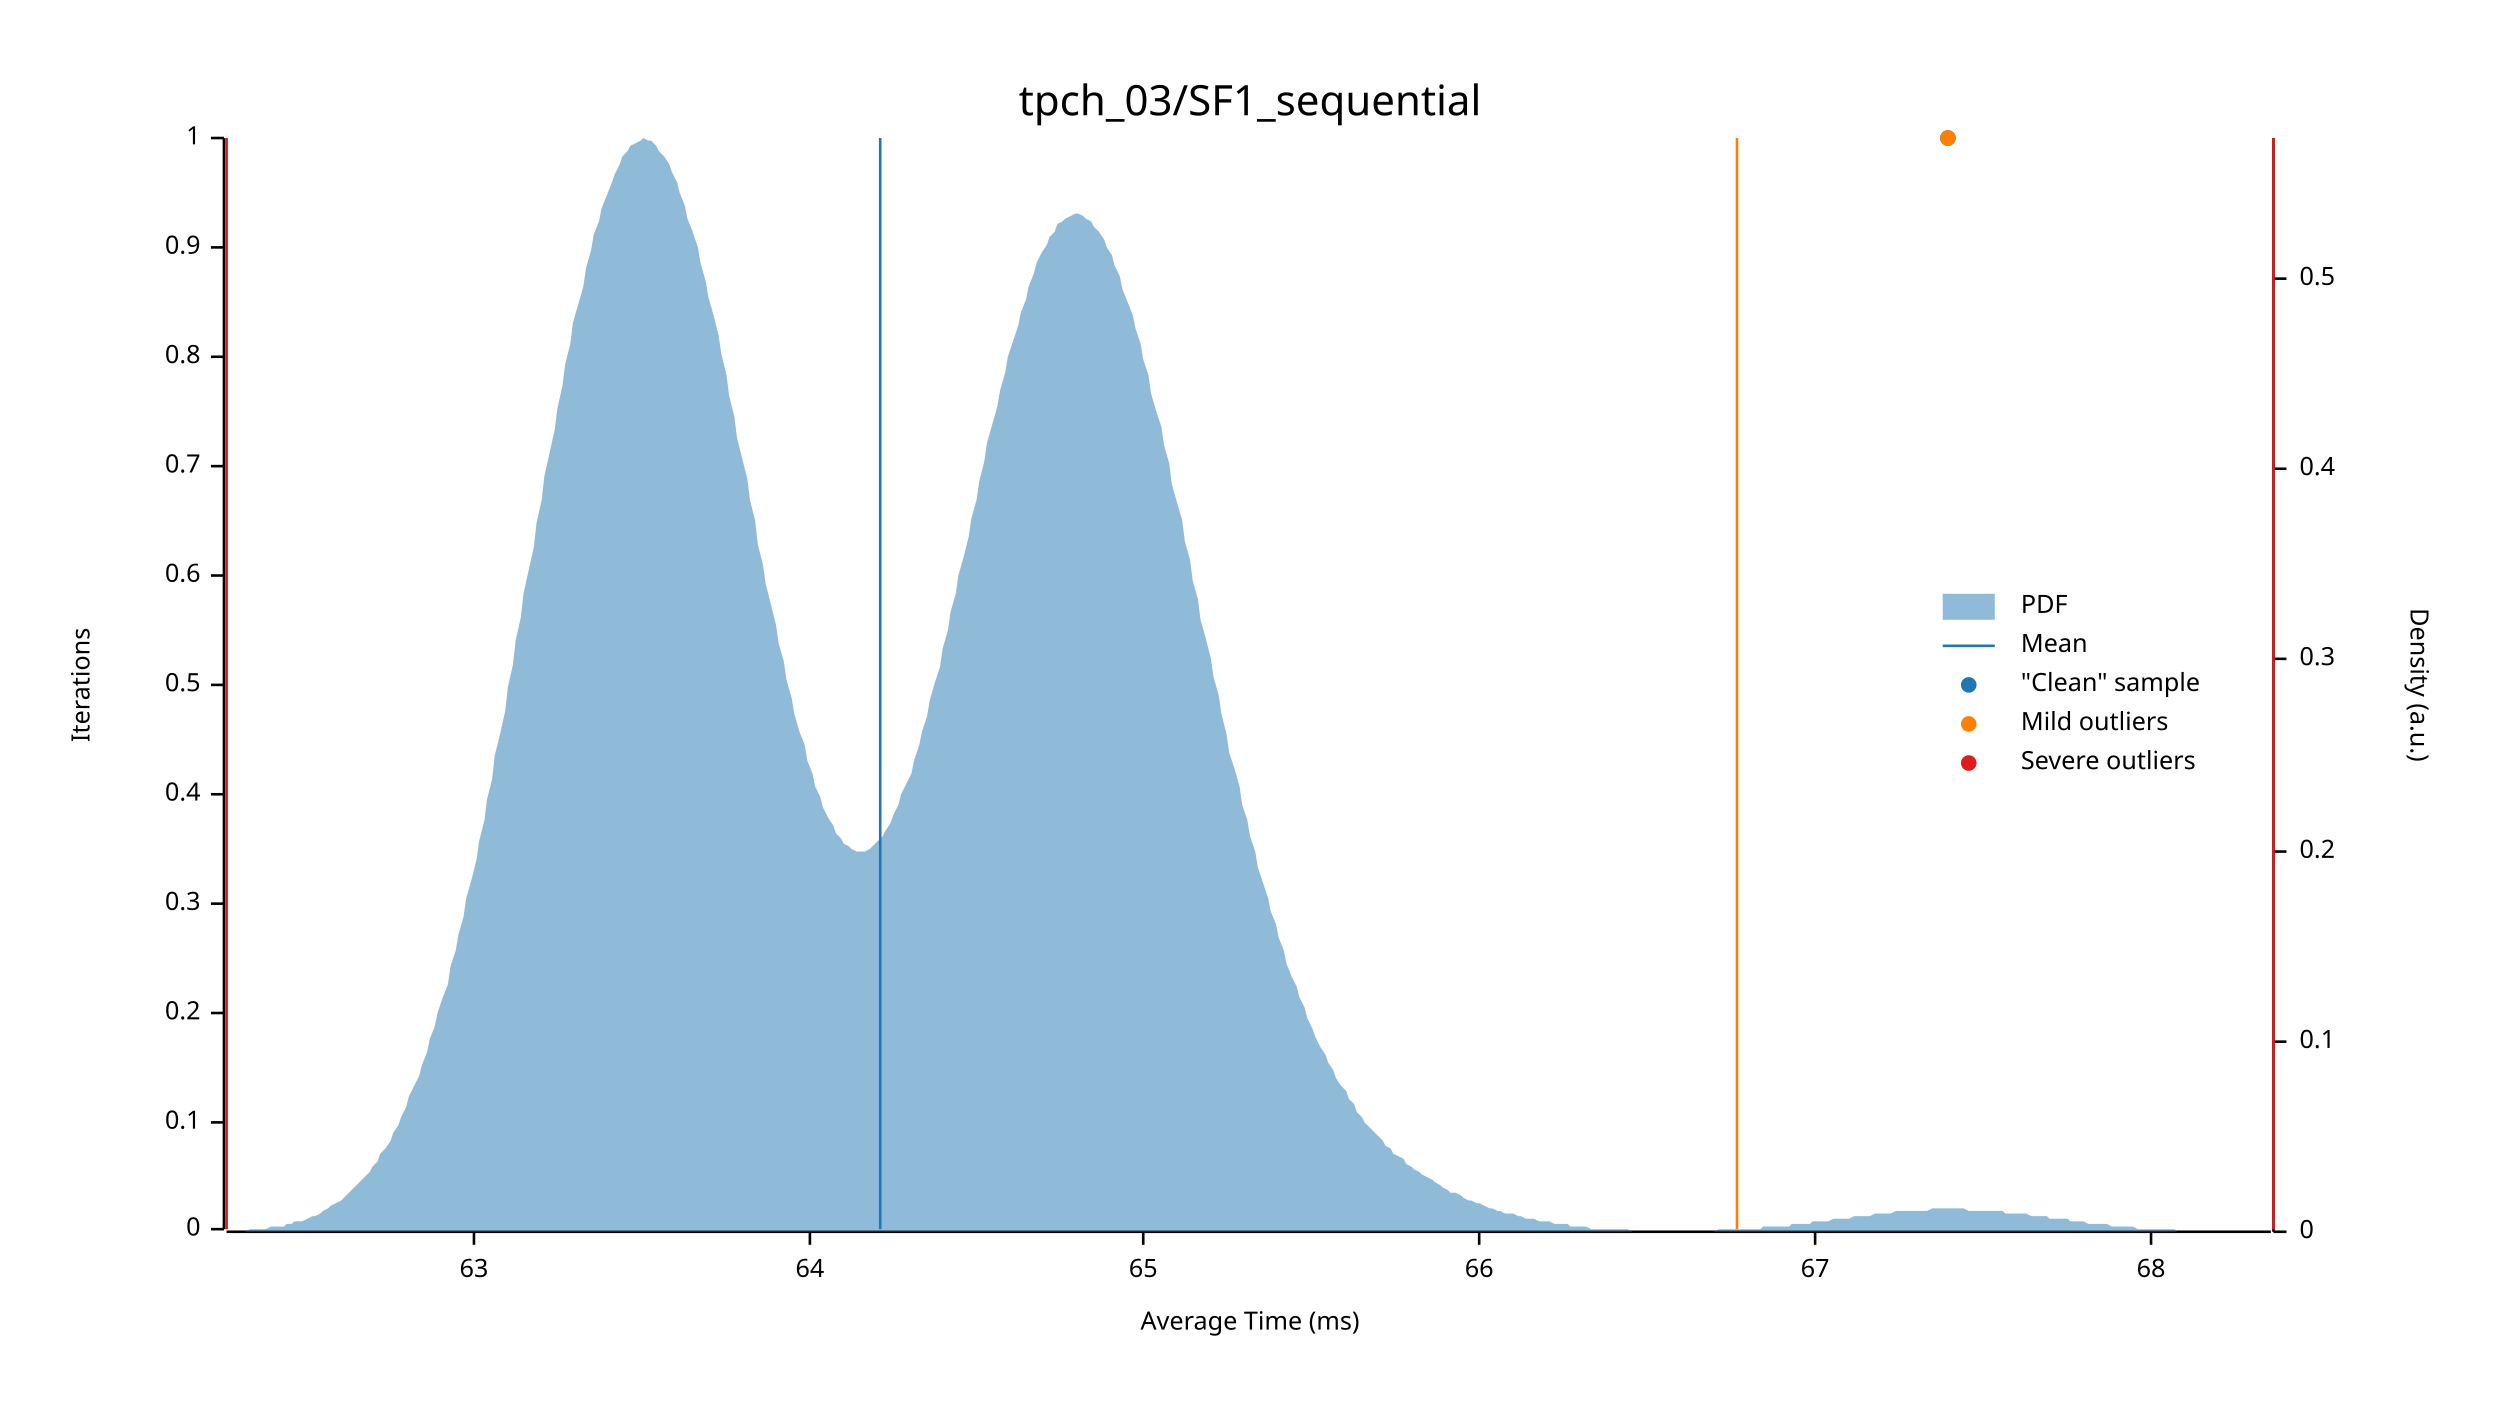
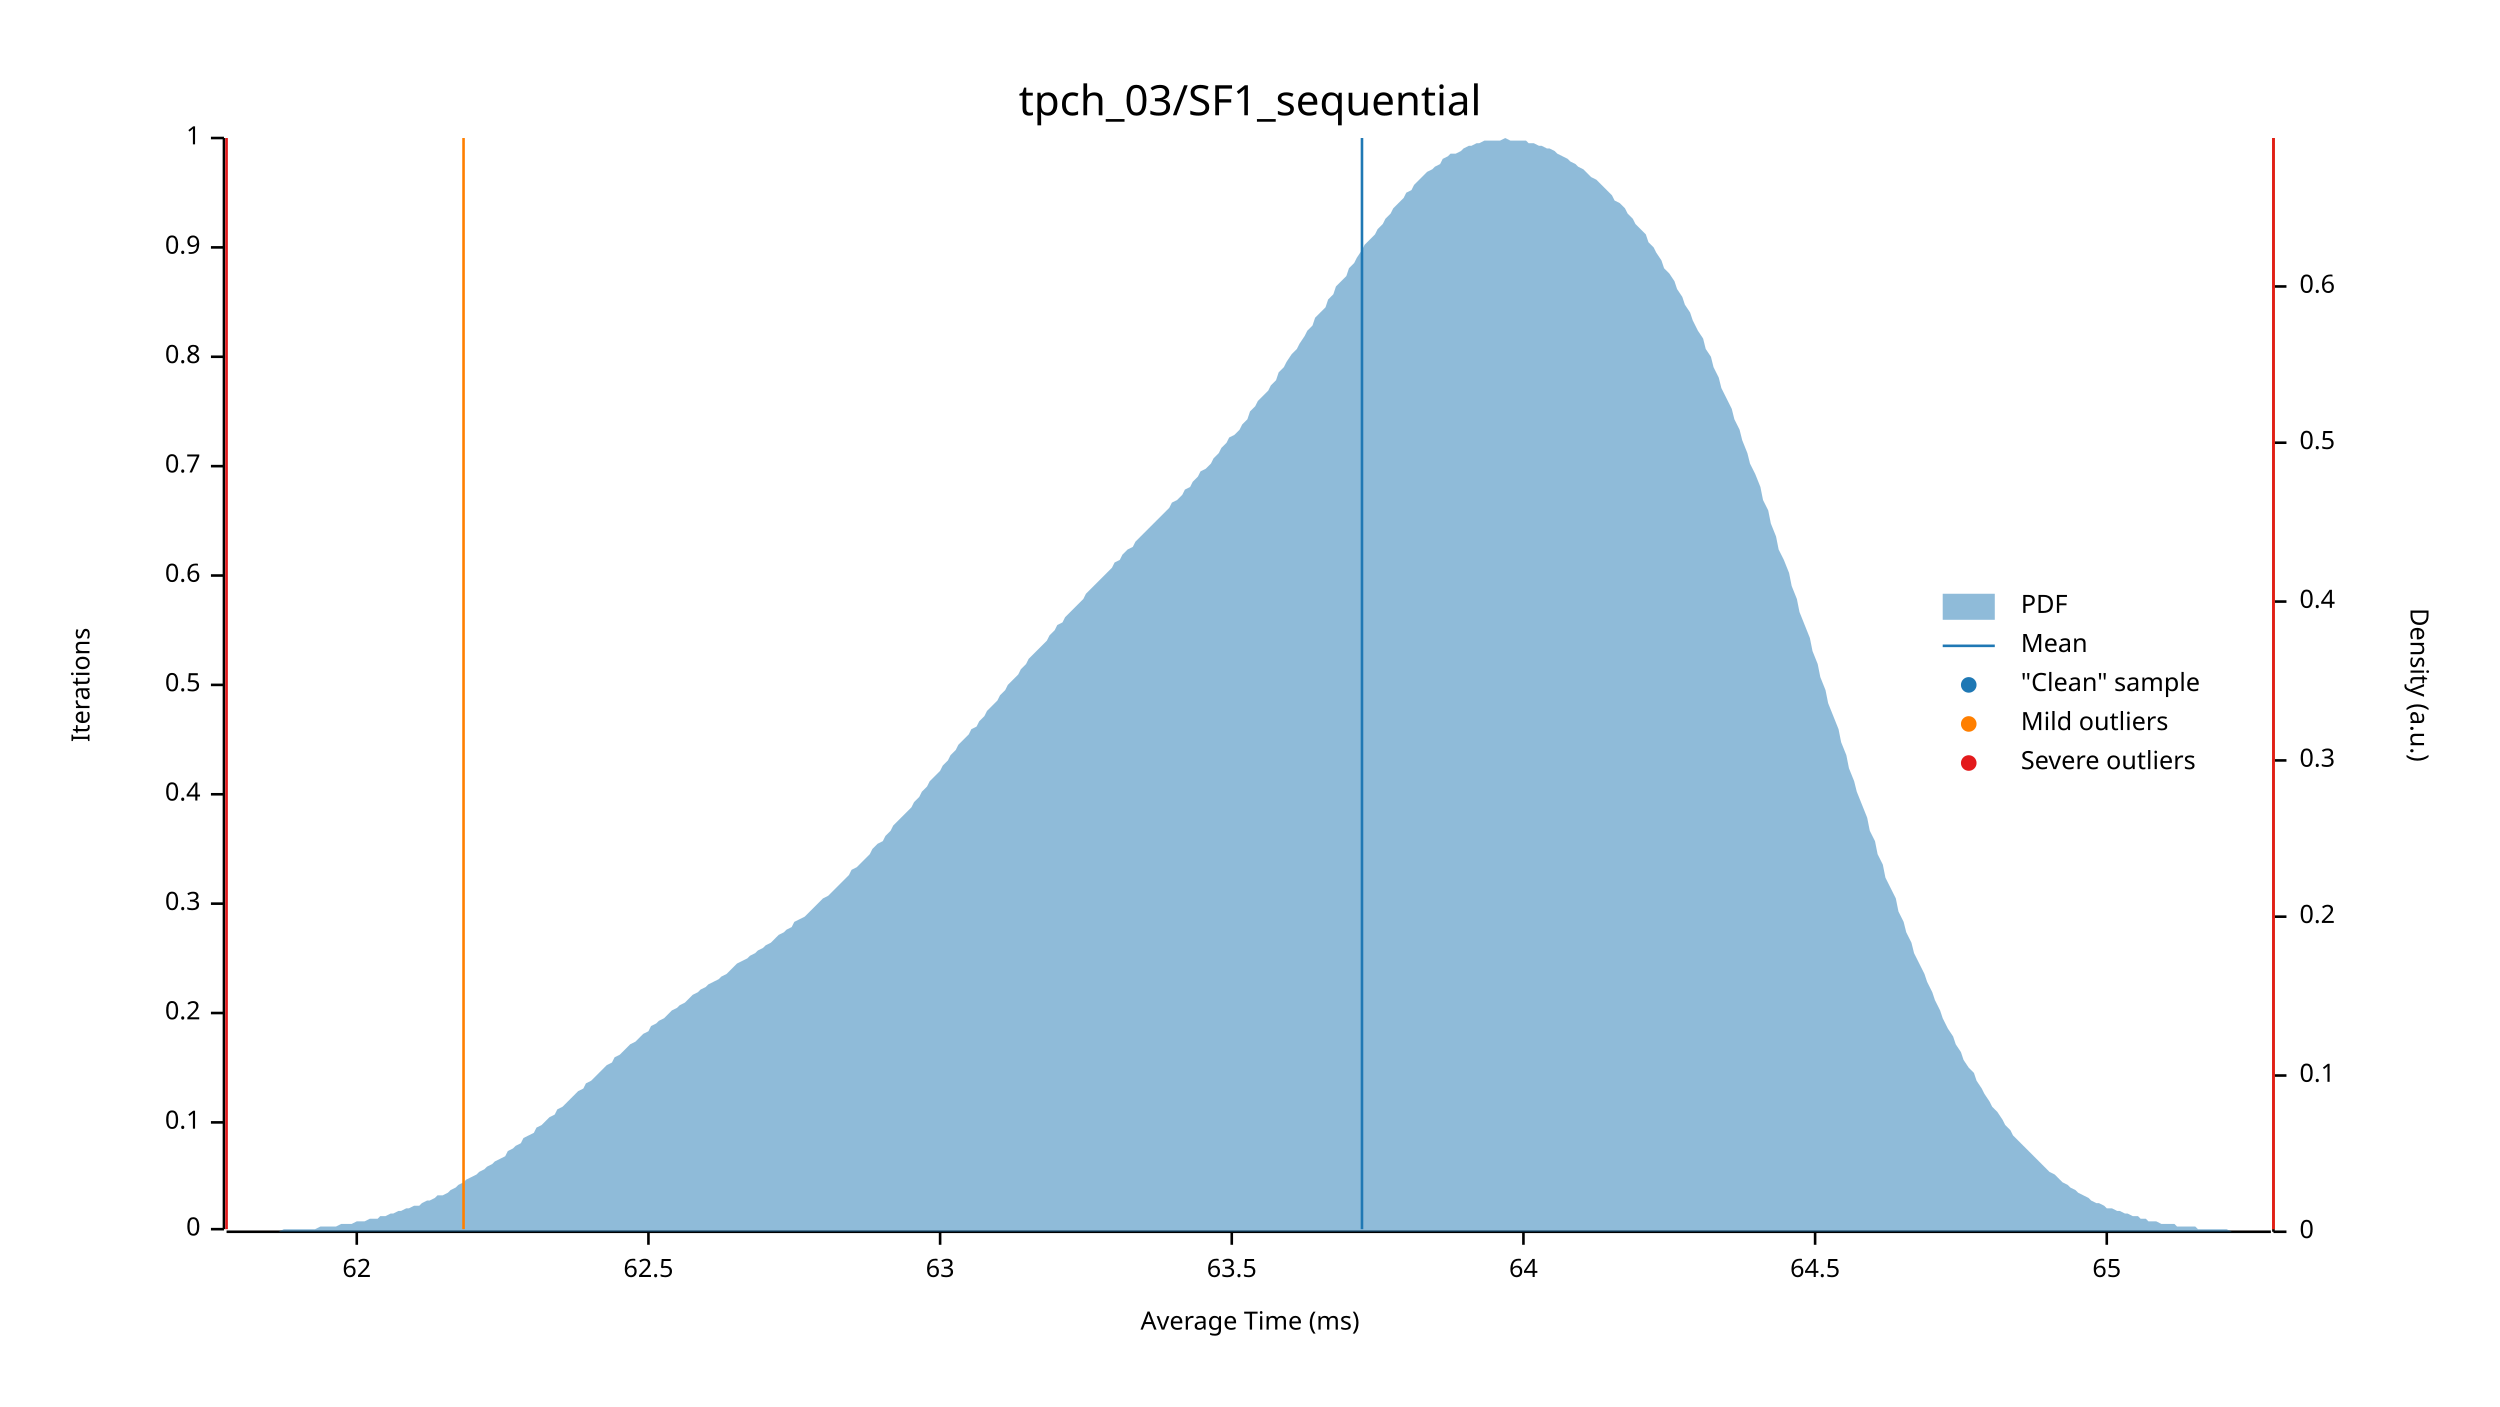
<svg xmlns="http://www.w3.org/2000/svg" width="960" height="540" viewBox="0 0 960 540">
  <text x="480" y="32" dy="0.76em" text-anchor="middle" font-family="sans-serif" font-size="16.129" opacity="1" fill="#000000">
tpch_03/SF1_sequential
</text>
  <text x="27" y="263" dy="0.76em" text-anchor="middle" font-family="sans-serif" font-size="9.677" opacity="1" fill="#000000" transform="rotate(270, 27, 263)">
Iterations
</text>
  <text x="480" y="513" dy="-0.5ex" text-anchor="middle" font-family="sans-serif" font-size="9.677" opacity="1" fill="#000000">
Average Time (ms)
</text>
  <polyline fill="none" opacity="1" stroke="#000000" stroke-width="1" points="86,53 86,472 " />
  <text x="77" y="472" dy="0.5ex" text-anchor="end" font-family="sans-serif" font-size="9.677" opacity="1" fill="#000000">
0
</text>
  <polyline fill="none" opacity="1" stroke="#000000" stroke-width="1" points="81,472 86,472 " />
  <text x="77" y="431" dy="0.5ex" text-anchor="end" font-family="sans-serif" font-size="9.677" opacity="1" fill="#000000">
0.1
</text>
  <polyline fill="none" opacity="1" stroke="#000000" stroke-width="1" points="81,431 86,431 " />
  <text x="77" y="389" dy="0.5ex" text-anchor="end" font-family="sans-serif" font-size="9.677" opacity="1" fill="#000000">
0.2
</text>
  <polyline fill="none" opacity="1" stroke="#000000" stroke-width="1" points="81,389 86,389 " />
  <text x="77" y="347" dy="0.5ex" text-anchor="end" font-family="sans-serif" font-size="9.677" opacity="1" fill="#000000">
0.3
</text>
  <polyline fill="none" opacity="1" stroke="#000000" stroke-width="1" points="81,347 86,347 " />
  <text x="77" y="305" dy="0.5ex" text-anchor="end" font-family="sans-serif" font-size="9.677" opacity="1" fill="#000000">
0.4
</text>
  <polyline fill="none" opacity="1" stroke="#000000" stroke-width="1" points="81,305 86,305 " />
  <text x="77" y="263" dy="0.5ex" text-anchor="end" font-family="sans-serif" font-size="9.677" opacity="1" fill="#000000">
0.5
</text>
  <polyline fill="none" opacity="1" stroke="#000000" stroke-width="1" points="81,263 86,263 " />
  <text x="77" y="221" dy="0.5ex" text-anchor="end" font-family="sans-serif" font-size="9.677" opacity="1" fill="#000000">
0.6
</text>
  <polyline fill="none" opacity="1" stroke="#000000" stroke-width="1" points="81,221 86,221 " />
  <text x="77" y="179" dy="0.5ex" text-anchor="end" font-family="sans-serif" font-size="9.677" opacity="1" fill="#000000">
0.7
</text>
  <polyline fill="none" opacity="1" stroke="#000000" stroke-width="1" points="81,179 86,179 " />
  <text x="77" y="137" dy="0.5ex" text-anchor="end" font-family="sans-serif" font-size="9.677" opacity="1" fill="#000000">
0.8
</text>
  <polyline fill="none" opacity="1" stroke="#000000" stroke-width="1" points="81,137 86,137 " />
  <text x="77" y="95" dy="0.5ex" text-anchor="end" font-family="sans-serif" font-size="9.677" opacity="1" fill="#000000">
0.9
</text>
  <polyline fill="none" opacity="1" stroke="#000000" stroke-width="1" points="81,95 86,95 " />
  <text x="77" y="53" dy="0.5ex" text-anchor="end" font-family="sans-serif" font-size="9.677" opacity="1" fill="#000000">
1
</text>
  <polyline fill="none" opacity="1" stroke="#000000" stroke-width="1" points="81,53 86,53 " />
  <polyline fill="none" opacity="1" stroke="#000000" stroke-width="1" points="87,473 872,473 " />
-   <text x="182" y="483" dy="0.76em" text-anchor="middle" font-family="sans-serif" font-size="9.677" opacity="1" fill="#000000">
+   <text x="137" y="483" dy="0.76em" text-anchor="middle" font-family="sans-serif" font-size="9.677" opacity="1" fill="#000000">
+ 62
+ </text>
+   <polyline fill="none" opacity="1" stroke="#000000" stroke-width="1" points="137,473 137,478 " />
+   <text x="249" y="483" dy="0.76em" text-anchor="middle" font-family="sans-serif" font-size="9.677" opacity="1" fill="#000000">
+ 62.5
+ </text>
+   <polyline fill="none" opacity="1" stroke="#000000" stroke-width="1" points="249,473 249,478 " />
+   <text x="361" y="483" dy="0.76em" text-anchor="middle" font-family="sans-serif" font-size="9.677" opacity="1" fill="#000000">
63
</text>
-   <polyline fill="none" opacity="1" stroke="#000000" stroke-width="1" points="182,473 182,478 " />
-   <text x="311" y="483" dy="0.76em" text-anchor="middle" font-family="sans-serif" font-size="9.677" opacity="1" fill="#000000">
+   <polyline fill="none" opacity="1" stroke="#000000" stroke-width="1" points="361,473 361,478 " />
+   <text x="473" y="483" dy="0.76em" text-anchor="middle" font-family="sans-serif" font-size="9.677" opacity="1" fill="#000000">
+ 63.5
+ </text>
+   <polyline fill="none" opacity="1" stroke="#000000" stroke-width="1" points="473,473 473,478 " />
+   <text x="585" y="483" dy="0.76em" text-anchor="middle" font-family="sans-serif" font-size="9.677" opacity="1" fill="#000000">
64
</text>
-   <polyline fill="none" opacity="1" stroke="#000000" stroke-width="1" points="311,473 311,478 " />
-   <text x="439" y="483" dy="0.76em" text-anchor="middle" font-family="sans-serif" font-size="9.677" opacity="1" fill="#000000">
+   <polyline fill="none" opacity="1" stroke="#000000" stroke-width="1" points="585,473 585,478 " />
+   <text x="697" y="483" dy="0.76em" text-anchor="middle" font-family="sans-serif" font-size="9.677" opacity="1" fill="#000000">
+ 64.5
+ </text>
+   <polyline fill="none" opacity="1" stroke="#000000" stroke-width="1" points="697,473 697,478 " />
+   <text x="809" y="483" dy="0.76em" text-anchor="middle" font-family="sans-serif" font-size="9.677" opacity="1" fill="#000000">
65
</text>
-   <polyline fill="none" opacity="1" stroke="#000000" stroke-width="1" points="439,473 439,478 " />
-   <text x="568" y="483" dy="0.76em" text-anchor="middle" font-family="sans-serif" font-size="9.677" opacity="1" fill="#000000">
- 66
- </text>
-   <polyline fill="none" opacity="1" stroke="#000000" stroke-width="1" points="568,473 568,478 " />
-   <text x="697" y="483" dy="0.76em" text-anchor="middle" font-family="sans-serif" font-size="9.677" opacity="1" fill="#000000">
- 67
- </text>
-   <polyline fill="none" opacity="1" stroke="#000000" stroke-width="1" points="697,473 697,478 " />
-   <text x="826" y="483" dy="0.76em" text-anchor="middle" font-family="sans-serif" font-size="9.677" opacity="1" fill="#000000">
- 68
- </text>
-   <polyline fill="none" opacity="1" stroke="#000000" stroke-width="1" points="826,473 826,478 " />
+   <polyline fill="none" opacity="1" stroke="#000000" stroke-width="1" points="809,473 809,478 " />
  <text x="933" y="263" dy="0.76em" text-anchor="middle" font-family="sans-serif" font-size="9.677" opacity="1" fill="#000000" transform="rotate(90, 933, 263)">
Density (a.u.)
</text>
  <polyline fill="none" opacity="1" stroke="#000000" stroke-width="1" points="873,53 873,473 " />
  <text x="883" y="473" dy="0.5ex" text-anchor="start" font-family="sans-serif" font-size="9.677" opacity="1" fill="#000000">
0
</text>
  <polyline fill="none" opacity="1" stroke="#000000" stroke-width="1" points="873,473 878,473 " />
-   <text x="883" y="400" dy="0.5ex" text-anchor="start" font-family="sans-serif" font-size="9.677" opacity="1" fill="#000000">
+   <text x="883" y="413" dy="0.5ex" text-anchor="start" font-family="sans-serif" font-size="9.677" opacity="1" fill="#000000">
0.1
</text>
-   <polyline fill="none" opacity="1" stroke="#000000" stroke-width="1" points="873,400 878,400 " />
-   <text x="883" y="327" dy="0.5ex" text-anchor="start" font-family="sans-serif" font-size="9.677" opacity="1" fill="#000000">
+   <polyline fill="none" opacity="1" stroke="#000000" stroke-width="1" points="873,413 878,413 " />
+   <text x="883" y="352" dy="0.5ex" text-anchor="start" font-family="sans-serif" font-size="9.677" opacity="1" fill="#000000">
0.2
</text>
-   <polyline fill="none" opacity="1" stroke="#000000" stroke-width="1" points="873,327 878,327 " />
-   <text x="883" y="253" dy="0.5ex" text-anchor="start" font-family="sans-serif" font-size="9.677" opacity="1" fill="#000000">
+   <polyline fill="none" opacity="1" stroke="#000000" stroke-width="1" points="873,352 878,352 " />
+   <text x="883" y="292" dy="0.5ex" text-anchor="start" font-family="sans-serif" font-size="9.677" opacity="1" fill="#000000">
0.3
</text>
-   <polyline fill="none" opacity="1" stroke="#000000" stroke-width="1" points="873,253 878,253 " />
-   <text x="883" y="180" dy="0.5ex" text-anchor="start" font-family="sans-serif" font-size="9.677" opacity="1" fill="#000000">
+   <polyline fill="none" opacity="1" stroke="#000000" stroke-width="1" points="873,292 878,292 " />
+   <text x="883" y="231" dy="0.5ex" text-anchor="start" font-family="sans-serif" font-size="9.677" opacity="1" fill="#000000">
0.4
</text>
-   <polyline fill="none" opacity="1" stroke="#000000" stroke-width="1" points="873,180 878,180 " />
-   <text x="883" y="107" dy="0.5ex" text-anchor="start" font-family="sans-serif" font-size="9.677" opacity="1" fill="#000000">
+   <polyline fill="none" opacity="1" stroke="#000000" stroke-width="1" points="873,231 878,231 " />
+   <text x="883" y="170" dy="0.5ex" text-anchor="start" font-family="sans-serif" font-size="9.677" opacity="1" fill="#000000">
0.5
</text>
-   <polyline fill="none" opacity="1" stroke="#000000" stroke-width="1" points="873,107 878,107 " />
-   <polygon opacity="0.5" fill="#1F78B4" points="87,473 88,473 90,473 91,473 93,473 94,473 96,472 98,472 99,472 101,472 102,472 104,471 105,471 107,471 109,471 110,470 112,470 113,469 115,469 116,469 118,468 120,467 121,467 123,466 124,465 126,464 127,463 129,462 131,461 132,460 134,458 135,457 137,455 138,454 140,452 142,450 143,448 145,446 146,443 148,441 150,438 151,435 153,432 154,429 156,425 157,421 159,417 161,413 162,409 164,404 165,399 167,394 168,389 170,383 172,378 173,371 175,365 176,359 178,352 179,345 181,338 183,330 184,323 186,315 187,307 189,299 190,290 192,282 194,273 195,264 197,255 198,246 200,237 201,228 203,219 205,210 206,201 208,192 209,183 211,174 213,165 214,157 216,148 217,140 219,132 220,124 222,117 224,110 225,103 227,96 228,90 230,85 231,80 233,75 235,70 236,67 238,63 239,60 241,58 242,56 244,55 246,54 247,53 249,54 250,54 252,56 253,58 255,60 257,63 258,66 260,70 261,74 263,79 264,84 266,89 268,95 269,101 271,108 272,114 274,121 276,129 277,136 279,144 280,152 282,160 283,168 285,176 287,184 288,192 290,200 291,209 293,217 294,224 296,232 298,240 299,247 301,254 302,261 304,268 305,274 307,281 309,286 310,292 312,297 313,302 315,306 316,310 318,314 320,317 321,320 323,322 324,324 326,325 327,326 329,327 331,327 332,327 334,326 335,325 337,323 339,321 340,319 342,316 343,313 345,309 346,305 348,301 350,297 351,292 353,286 354,281 356,275 357,269 359,262 361,256 362,249 364,242 365,235 367,228 368,221 370,214 372,206 373,199 375,192 376,185 378,177 379,170 381,163 383,156 384,150 386,143 387,137 389,131 391,125 392,120 394,115 395,110 397,105 398,101 400,97 402,94 403,91 405,89 406,86 408,85 409,84 411,83 413,82 414,82 416,83 417,84 419,85 420,87 422,89 424,92 425,95 427,98 428,102 430,106 431,111 433,116 435,121 436,126 438,132 439,138 441,144 442,151 444,158 446,164 447,171 449,178 450,186 452,193 454,200 455,208 457,215 458,223 460,230 461,238 463,245 465,253 466,260 468,267 469,274 471,282 472,289 474,295 476,302 477,309 479,315 480,321 482,327 483,333 485,339 487,345 488,350 490,355 491,360 493,365 494,370 496,375 498,379 499,383 501,387 502,391 504,395 505,398 507,402 509,405 510,408 512,411 513,414 515,417 517,419 518,422 520,424 521,427 523,429 524,431 526,433 528,435 529,436 531,438 532,440 534,441 535,443 537,444 539,445 540,447 542,448 543,449 545,450 546,451 548,452 550,453 551,454 553,455 554,456 556,457 557,458 559,458 561,459 562,460 564,461 565,461 567,462 568,462 570,463 572,464 573,464 575,465 576,465 578,466 580,466 581,466 583,467 584,467 586,468 587,468 589,468 591,469 592,469 594,469 595,469 597,470 598,470 600,470 602,470 603,471 605,471 606,471 608,471 609,471 611,472 613,472 614,472 616,472 617,472 619,472 620,472 622,472 624,472 625,472 627,473 628,473 630,473 632,473 633,473 635,473 636,473 638,473 639,473 641,473 643,473 644,473 646,473 647,473 649,473 650,473 652,473 654,473 655,473 657,473 658,473 660,472 661,472 663,472 665,472 666,472 668,472 669,472 671,472 672,472 674,472 676,472 677,471 679,471 680,471 682,471 683,471 685,471 687,471 688,470 690,470 691,470 693,470 695,470 696,469 698,469 699,469 701,469 702,469 704,468 706,468 707,468 709,468 710,468 712,467 713,467 715,467 717,467 718,467 720,466 721,466 723,466 724,466 726,466 728,465 729,465 731,465 732,465 734,465 735,465 737,465 739,465 740,465 742,464 743,464 745,464 746,464 748,464 750,464 751,464 753,464 754,464 756,465 758,465 759,465 761,465 762,465 764,465 765,465 767,465 769,465 770,466 772,466 773,466 775,466 776,466 778,466 780,467 781,467 783,467 784,467 786,467 787,468 789,468 791,468 792,468 794,468 795,469 797,469 798,469 800,469 802,470 803,470 805,470 806,470 808,470 809,470 811,471 813,471 814,471 816,471 817,471 819,471 821,472 822,472 824,472 825,472 827,472 828,472 830,472 832,472 833,472 835,472 836,473 838,473 839,473 841,473 843,473 844,473 846,473 847,473 849,473 850,473 852,473 854,473 855,473 857,473 858,473 860,473 861,473 863,473 865,473 866,473 868,473 869,473 871,473 873,473 873,473 87,473 " />
-   <polyline fill="none" opacity="1" stroke="#1F78B4" stroke-width="1" points="338,472 338,53 " />
-   <polyline fill="none" opacity="1" stroke="#FF7F00" stroke-width="1" points="87,472 87,53 " />
-   <polyline fill="none" opacity="1" stroke="#FF7F00" stroke-width="1" points="667,472 667,53 " />
+   <polyline fill="none" opacity="1" stroke="#000000" stroke-width="1" points="873,170 878,170 " />
+   <text x="883" y="110" dy="0.5ex" text-anchor="start" font-family="sans-serif" font-size="9.677" opacity="1" fill="#000000">
+ 0.6
+ </text>
+   <polyline fill="none" opacity="1" stroke="#000000" stroke-width="1" points="873,110 878,110 " />
+   <polygon opacity="0.5" fill="#1F78B4" points="87,473 88,473 90,473 91,473 93,473 94,473 96,473 98,473 99,473 101,473 102,473 104,473 105,473 107,473 109,472 110,472 112,472 113,472 115,472 116,472 118,472 120,472 121,472 123,471 124,471 126,471 127,471 129,471 131,470 132,470 134,470 135,470 137,469 138,469 140,469 142,468 143,468 145,468 146,467 148,467 150,466 151,466 153,465 154,465 156,464 157,464 159,463 161,463 162,462 164,461 165,461 167,460 168,459 170,459 172,458 173,457 175,456 176,455 178,454 179,453 181,452 183,451 184,450 186,449 187,448 189,447 190,446 192,445 194,444 195,442 197,441 198,440 200,439 201,437 203,436 205,435 206,433 208,432 209,431 211,429 213,428 214,426 216,425 217,424 219,422 220,421 222,419 224,418 225,416 227,415 228,414 230,412 231,411 233,409 235,408 236,406 238,405 239,404 241,402 242,401 244,400 246,398 247,397 249,396 250,394 252,393 253,392 255,391 257,389 258,388 260,387 261,386 263,385 264,384 266,382 268,381 269,380 271,379 272,378 274,377 276,376 277,375 279,374 280,373 282,371 283,370 285,369 287,368 288,367 290,366 291,365 293,364 294,363 296,362 298,360 299,359 301,358 302,357 304,356 305,354 307,353 309,352 310,351 312,349 313,348 315,346 316,345 318,344 320,342 321,341 323,339 324,338 326,336 327,334 329,333 331,331 332,330 334,328 335,326 337,324 339,323 340,321 342,319 343,317 345,315 346,314 348,312 350,310 351,308 353,306 354,304 356,302 357,300 359,298 361,296 362,294 364,292 365,290 367,288 368,286 370,284 372,282 373,280 375,279 376,277 378,275 379,273 381,271 383,269 384,267 386,265 387,263 389,261 391,259 392,257 394,255 395,253 397,251 398,250 400,248 402,246 403,244 405,242 406,240 408,239 409,237 411,235 413,233 414,232 416,230 417,228 419,226 420,225 422,223 424,221 425,220 427,218 428,216 430,215 431,213 433,211 435,210 436,208 438,206 439,205 441,203 442,202 444,200 446,198 447,197 449,195 450,193 452,192 454,190 455,188 457,187 458,185 460,183 461,181 463,180 465,178 466,176 468,174 469,172 471,170 472,168 474,167 476,165 477,163 479,161 480,158 482,156 483,154 485,152 487,150 488,148 490,146 491,143 493,141 494,139 496,136 498,134 499,132 501,129 502,127 504,125 505,122 507,120 509,118 510,115 512,113 513,110 515,108 517,106 518,103 520,101 521,99 523,96 524,94 526,92 528,90 529,88 531,86 532,84 534,82 535,80 537,78 539,76 540,74 542,73 543,71 545,69 546,68 548,66 550,65 551,64 553,63 554,61 556,60 557,59 559,59 561,58 562,57 564,56 565,56 567,55 568,55 570,54 572,54 573,54 575,54 576,54 578,53 580,54 581,54 583,54 584,54 586,54 587,55 589,55 591,56 592,56 594,57 595,57 597,58 598,59 600,60 602,61 603,62 605,63 606,64 608,65 609,66 611,68 613,69 614,70 616,72 617,73 619,75 620,77 622,78 624,80 625,82 627,84 628,86 630,88 632,90 633,93 635,95 636,97 638,100 639,103 641,105 643,108 644,111 646,114 647,117 649,120 650,123 652,127 654,130 655,134 657,137 658,141 660,145 661,149 663,153 665,157 666,161 668,165 669,169 671,174 672,178 674,182 676,187 677,192 679,196 680,201 682,206 683,211 685,215 687,220 688,225 690,230 691,235 693,240 695,245 696,250 698,255 699,260 701,265 702,270 704,275 706,280 707,285 709,290 710,295 712,300 713,304 715,309 717,314 718,319 720,323 721,328 723,332 724,337 726,341 728,345 729,350 731,354 732,358 734,362 735,366 737,370 739,374 740,377 742,381 743,384 745,388 746,391 748,395 750,398 751,401 753,404 754,407 756,410 758,412 759,415 761,418 762,420 764,423 765,425 767,427 769,430 770,432 772,434 773,436 775,438 776,439 778,441 780,443 781,444 783,446 784,447 786,449 787,450 789,451 791,453 792,454 794,455 795,456 797,457 798,458 800,459 802,460 803,461 805,462 806,462 808,463 809,464 811,464 813,465 814,465 816,466 817,466 819,467 821,467 822,468 824,468 825,469 827,469 828,469 830,470 832,470 833,470 835,470 836,471 838,471 839,471 841,471 843,471 844,472 846,472 847,472 849,472 850,472 852,472 854,472 855,472 857,473 858,473 860,473 861,473 863,473 865,473 866,473 868,473 869,473 871,473 873,473 873,473 87,473 " />
+   <polyline fill="none" opacity="1" stroke="#1F78B4" stroke-width="1" points="523,472 523,53 " />
+   <polyline fill="none" opacity="1" stroke="#FF7F00" stroke-width="1" points="178,472 178,53 " />
+   <polyline fill="none" opacity="1" stroke="#FF7F00" stroke-width="1" points="873,472 873,53 " />
  <polyline fill="none" opacity="1" stroke="#E31A1C" stroke-width="1" points="87,472 87,53 " />
  <polyline fill="none" opacity="1" stroke="#E31A1C" stroke-width="1" points="873,472 873,53 " />
-   <circle cx="748" cy="53" r="3" opacity="1" fill="#1F78B4" stroke="none" stroke-width="1" />
-   <circle cx="748" cy="53" r="3" opacity="1" fill="#FF7F00" stroke="none" stroke-width="1" />
  <text x="776" y="228" dy="0.76em" text-anchor="start" font-family="sans-serif" font-size="9.677" opacity="1" fill="#000000">
PDF
</text>
  <text x="776" y="243" dy="0.76em" text-anchor="start" font-family="sans-serif" font-size="9.677" opacity="1" fill="#000000">
Mean
</text>
  <text x="776" y="258" dy="0.76em" text-anchor="start" font-family="sans-serif" font-size="9.677" opacity="1" fill="#000000">
"Clean" sample
</text>
  <text x="776" y="273" dy="0.76em" text-anchor="start" font-family="sans-serif" font-size="9.677" opacity="1" fill="#000000">
Mild outliers
</text>
  <text x="776" y="288" dy="0.76em" text-anchor="start" font-family="sans-serif" font-size="9.677" opacity="1" fill="#000000">
Severe outliers
</text>
  <rect x="746" y="228" width="20" height="10" opacity="0.5" fill="#1F78B4" stroke="none" />
  <polyline fill="none" opacity="1" stroke="#1F78B4" stroke-width="1" points="746,248 766,248 " />
  <circle cx="756" cy="263" r="3" opacity="1" fill="#1F78B4" stroke="none" stroke-width="1" />
  <circle cx="756" cy="278" r="3" opacity="1" fill="#FF7F00" stroke="none" stroke-width="1" />
  <circle cx="756" cy="293" r="3" opacity="1" fill="#E31A1C" stroke="none" stroke-width="1" />
</svg>
